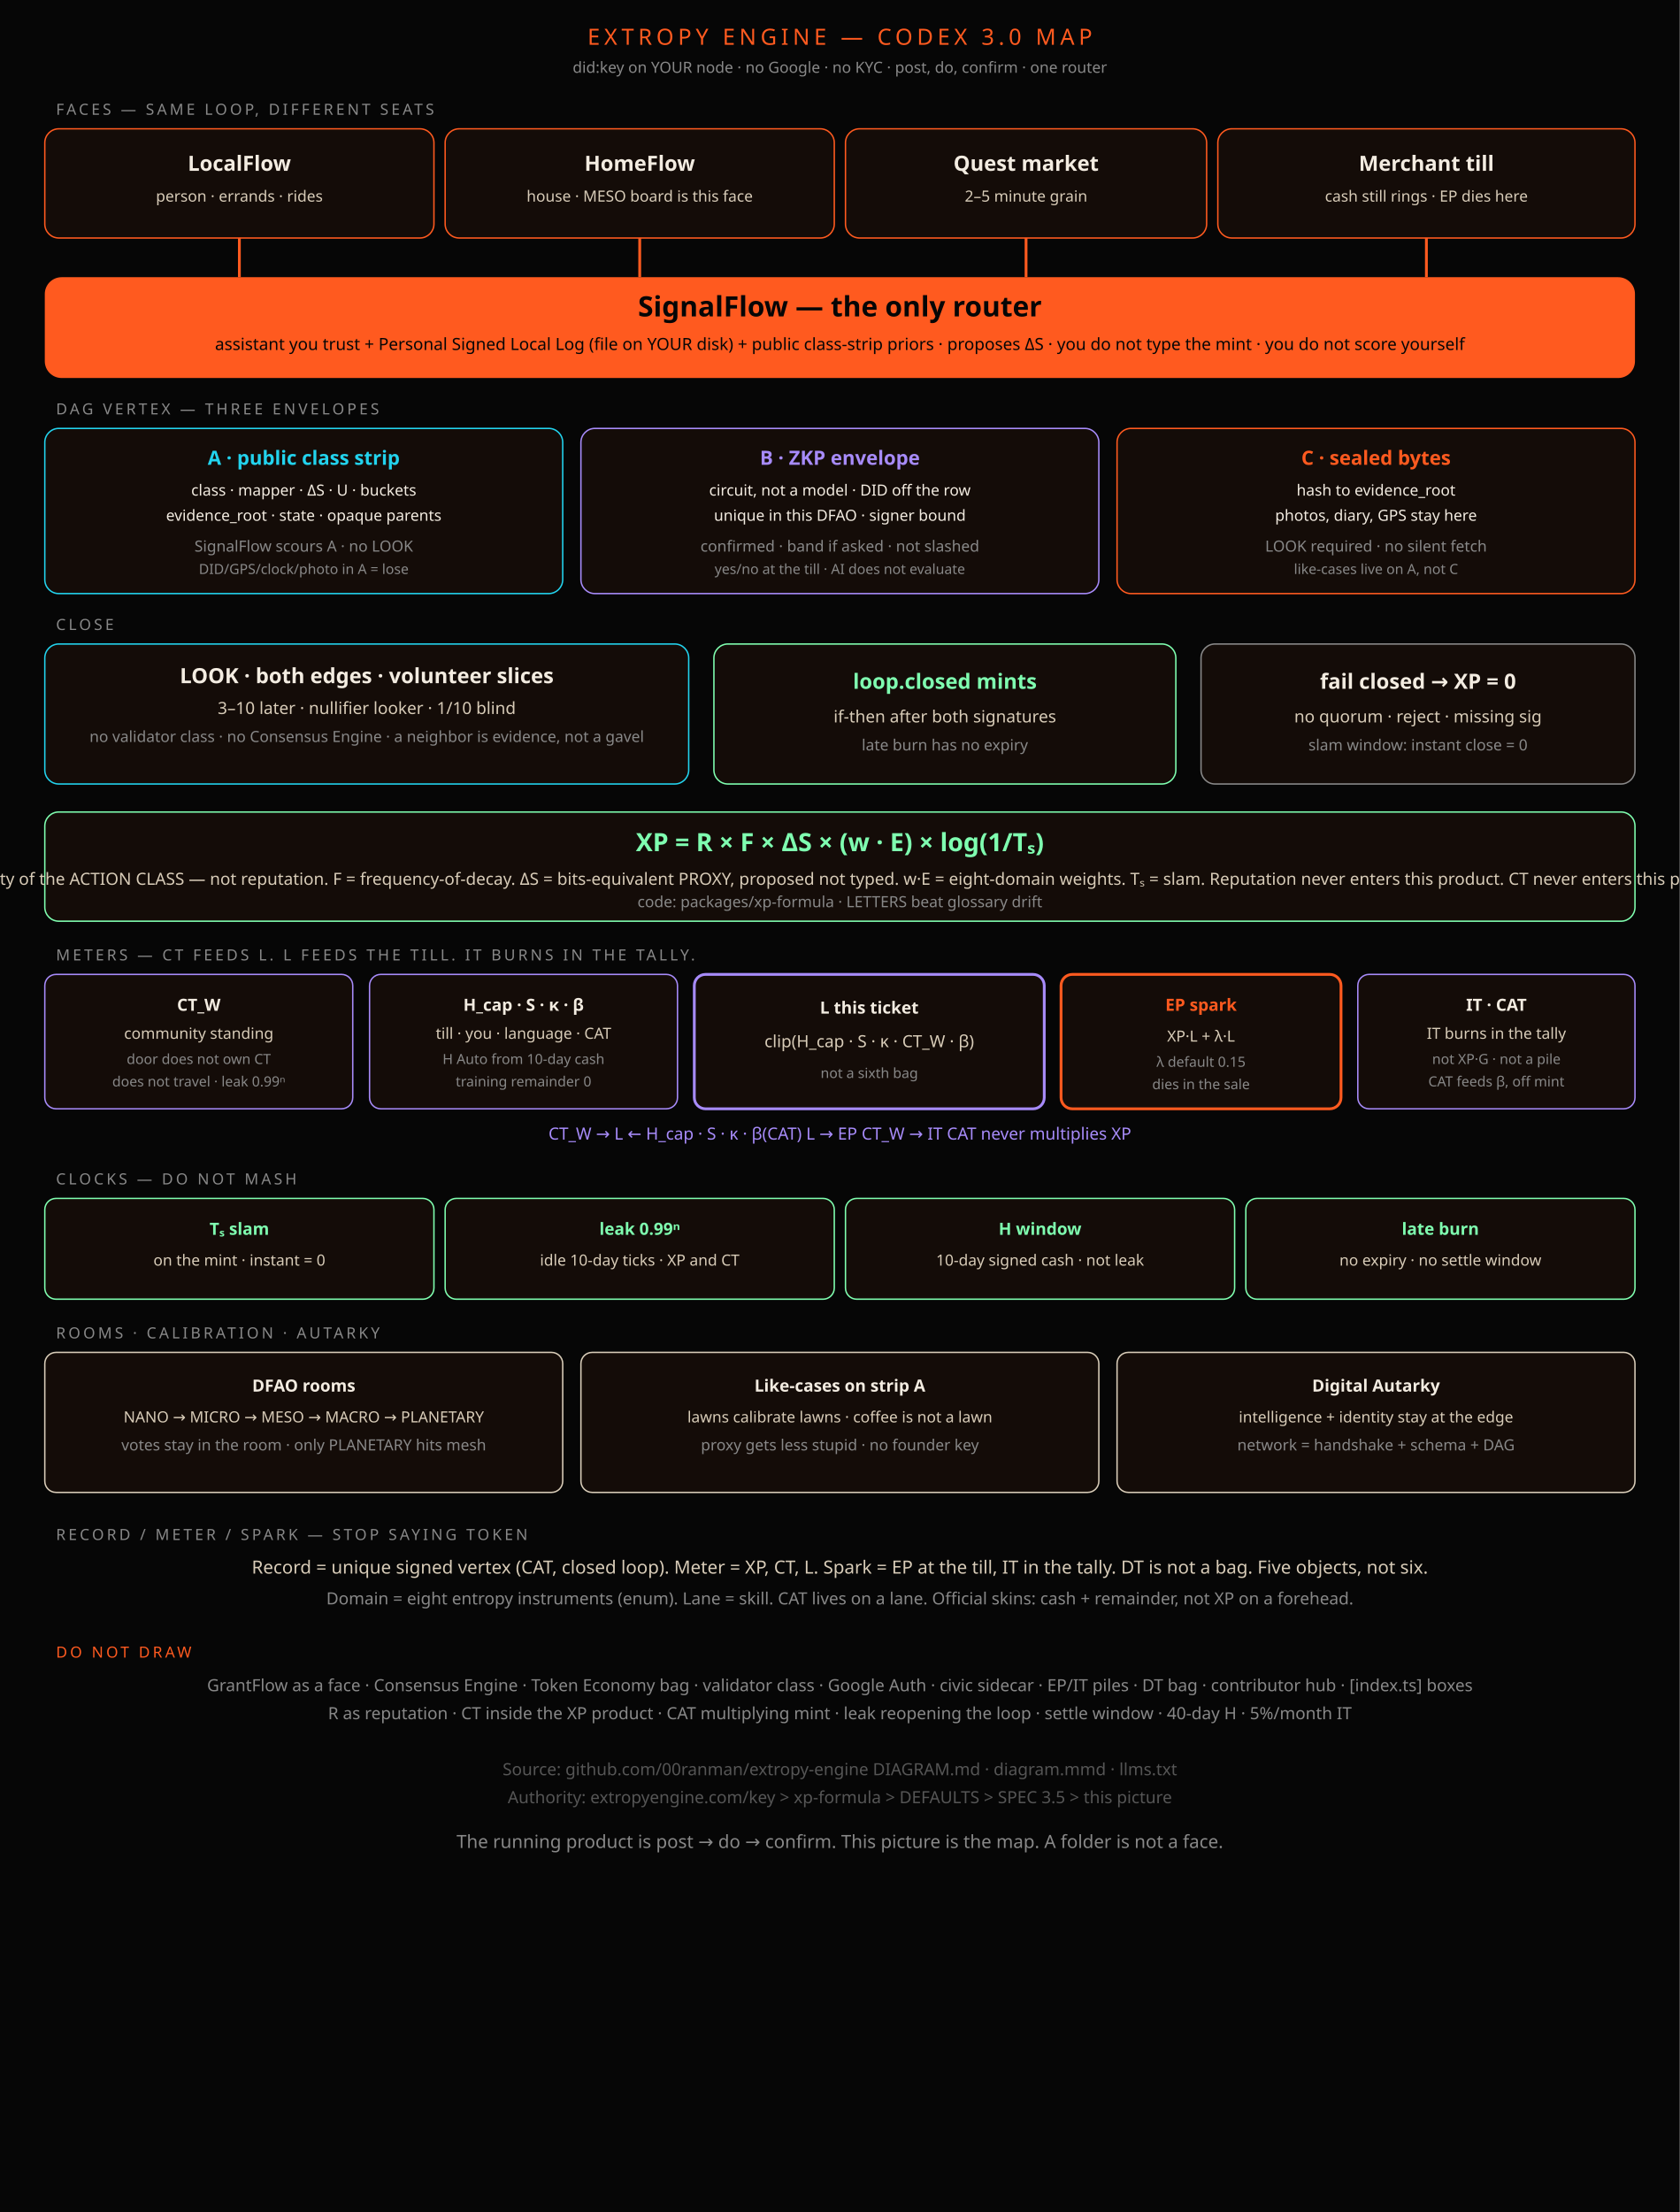
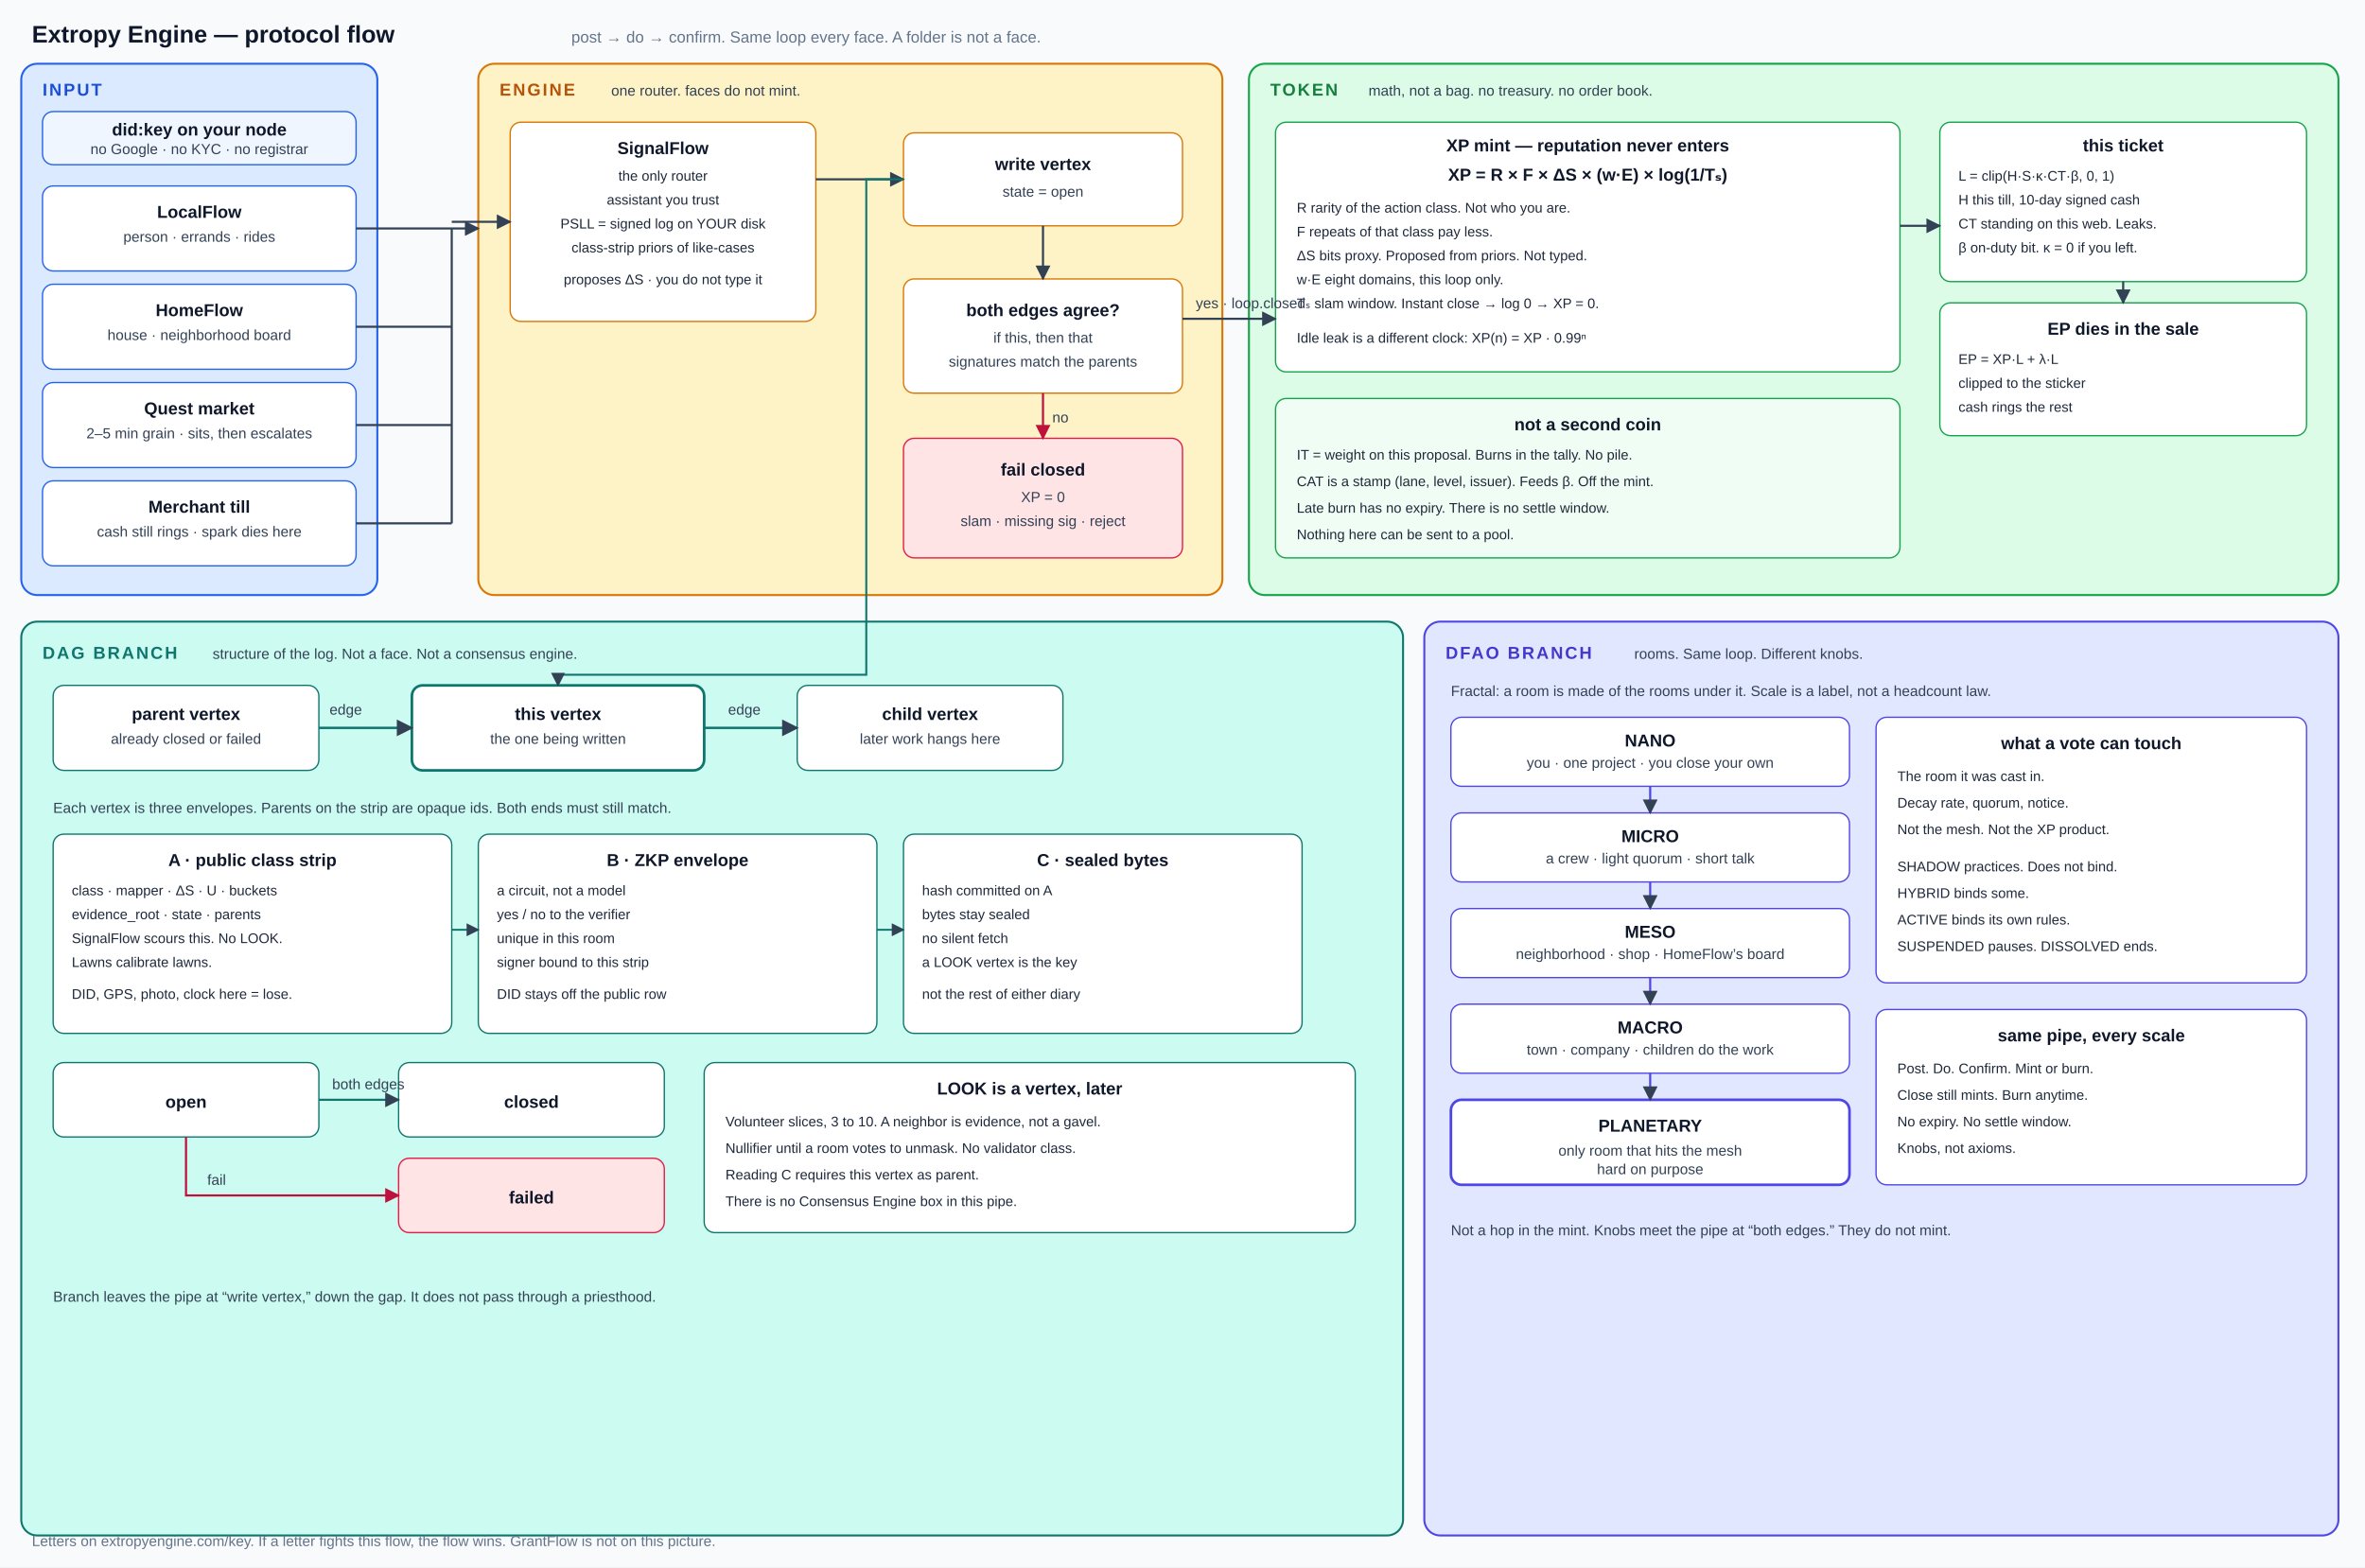
- <svg xmlns="http://www.w3.org/2000/svg" viewBox="0 0 1200 1580" role="img" aria-labelledby="title desc">
-   <rect width="1200" height="1580" fill="#060606" />
-   <text x="600" y="32" text-anchor="middle" fill="#ff5a1f" font-family="ui-sans-serif, system-ui, sans-serif" font-size="16" letter-spacing="3">EXTROPY ENGINE — CODEX 3.0 MAP</text>
-   <text x="600" y="52" text-anchor="middle" fill="#888888" font-family="ui-sans-serif, system-ui, sans-serif" font-size="11">did:key on YOUR node · no Google · no KYC · post, do, confirm · one router</text>
-   <text x="40" y="82" fill="#888888" font-family="ui-sans-serif, system-ui, sans-serif" font-size="11" letter-spacing="2">FACES — SAME LOOP, DIFFERENT SEATS</text>
-   <g font-family="ui-sans-serif, system-ui, sans-serif">
-     <rect x="32" y="92" width="278" height="78" rx="10" fill="#140c08" stroke="#ff5a1f" />
-     <text x="171" y="122" text-anchor="middle" fill="#f3ece1" font-size="15" font-weight="600">LocalFlow</text>
-     <text x="171" y="144" text-anchor="middle" fill="#d8ccb8" font-size="11">person · errands · rides</text>
-     <rect x="318" y="92" width="278" height="78" rx="10" fill="#140c08" stroke="#ff5a1f" />
-     <text x="457" y="122" text-anchor="middle" fill="#f3ece1" font-size="15" font-weight="600">HomeFlow</text>
-     <text x="457" y="144" text-anchor="middle" fill="#d8ccb8" font-size="11">house · MESO board is this face</text>
-     <rect x="604" y="92" width="258" height="78" rx="10" fill="#140c08" stroke="#ff5a1f" />
-     <text x="733" y="122" text-anchor="middle" fill="#f3ece1" font-size="15" font-weight="600">Quest market</text>
-     <text x="733" y="144" text-anchor="middle" fill="#d8ccb8" font-size="11">2–5 minute grain</text>
-     <rect x="870" y="92" width="298" height="78" rx="10" fill="#140c08" stroke="#ff5a1f" />
-     <text x="1019" y="122" text-anchor="middle" fill="#f3ece1" font-size="15" font-weight="600">Merchant till</text>
-     <text x="1019" y="144" text-anchor="middle" fill="#d8ccb8" font-size="11">cash still rings · EP dies here</text>
-   </g>
-   <path d="M171 170 L171 198 M457 170 L457 198 M733 170 L733 198 M1019 170 L1019 198" stroke="#ff5a1f" stroke-width="2" />
-   <rect x="32" y="198" width="1136" height="72" rx="12" fill="#ff5a1f" />
-   <text x="600" y="226" text-anchor="middle" fill="#060606" font-family="ui-sans-serif, system-ui, sans-serif" font-size="20" font-weight="700">SignalFlow — the only router</text>
-   <text x="600" y="250" text-anchor="middle" fill="#060606" font-family="ui-sans-serif, system-ui, sans-serif" font-size="12">assistant you trust + Personal Signed Local Log (file on YOUR disk) + public class-strip priors · proposes ΔS · you do not type the mint · you do not score yourself</text>
-   <text x="40" y="296" fill="#888888" font-family="ui-sans-serif, system-ui, sans-serif" font-size="11" letter-spacing="2">DAG VERTEX — THREE ENVELOPES</text>
-   <g font-family="ui-sans-serif, system-ui, sans-serif">
-     <rect x="32" y="306" width="370" height="118" rx="10" fill="#140c08" stroke="#22d3ee" />
-     <text x="217" y="332" text-anchor="middle" fill="#22d3ee" font-size="14" font-weight="600">A · public class strip</text>
-     <text x="217" y="354" text-anchor="middle" fill="#f3ece1" font-size="11">class · mapper · ΔS · U · buckets</text>
-     <text x="217" y="372" text-anchor="middle" fill="#f3ece1" font-size="11">evidence_root · state · opaque parents</text>
-     <text x="217" y="394" text-anchor="middle" fill="#888888" font-size="11">SignalFlow scours A · no LOOK</text>
-     <text x="217" y="410" text-anchor="middle" fill="#888888" font-size="10">DID/GPS/clock/photo in A = lose</text>
-     <rect x="415" y="306" width="370" height="118" rx="10" fill="#140c08" stroke="#a78bfa" />
-     <text x="600" y="332" text-anchor="middle" fill="#a78bfa" font-size="14" font-weight="600">B · ZKP envelope</text>
-     <text x="600" y="354" text-anchor="middle" fill="#f3ece1" font-size="11">circuit, not a model · DID off the row</text>
-     <text x="600" y="372" text-anchor="middle" fill="#f3ece1" font-size="11">unique in this DFAO · signer bound</text>
-     <text x="600" y="394" text-anchor="middle" fill="#888888" font-size="11">confirmed · band if asked · not slashed</text>
-     <text x="600" y="410" text-anchor="middle" fill="#888888" font-size="10">yes/no at the till · AI does not evaluate</text>
-     <rect x="798" y="306" width="370" height="118" rx="10" fill="#140c08" stroke="#ff5a1f" />
-     <text x="983" y="332" text-anchor="middle" fill="#ff5a1f" font-size="14" font-weight="600">C · sealed bytes</text>
-     <text x="983" y="354" text-anchor="middle" fill="#f3ece1" font-size="11">hash to evidence_root</text>
-     <text x="983" y="372" text-anchor="middle" fill="#f3ece1" font-size="11">photos, diary, GPS stay here</text>
-     <text x="983" y="394" text-anchor="middle" fill="#888888" font-size="11">LOOK required · no silent fetch</text>
-     <text x="983" y="410" text-anchor="middle" fill="#888888" font-size="10">like-cases live on A, not C</text>
-   </g>
-   <text x="40" y="450" fill="#888888" font-family="ui-sans-serif, system-ui, sans-serif" font-size="11" letter-spacing="2">CLOSE</text>
-   <g font-family="ui-sans-serif, system-ui, sans-serif">
-     <rect x="32" y="460" width="460" height="100" rx="10" fill="#140c08" stroke="#22d3ee" />
-     <text x="262" y="488" text-anchor="middle" fill="#f3ece1" font-size="15" font-weight="600">LOOK · both edges · volunteer slices</text>
-     <text x="262" y="510" text-anchor="middle" fill="#d8ccb8" font-size="12">3–10 later · nullifier looker · 1/10 blind</text>
-     <text x="262" y="530" text-anchor="middle" fill="#888888" font-size="11">no validator class · no Consensus Engine · a neighbor is evidence, not a gavel</text>
-     <rect x="510" y="460" width="330" height="100" rx="10" fill="#140c08" stroke="#7fffb0" />
-     <text x="675" y="492" text-anchor="middle" fill="#7fffb0" font-size="15" font-weight="600">loop.closed mints</text>
-     <text x="675" y="516" text-anchor="middle" fill="#d8ccb8" font-size="12">if-then after both signatures</text>
-     <text x="675" y="536" text-anchor="middle" fill="#888888" font-size="11">late burn has no expiry</text>
-     <rect x="858" y="460" width="310" height="100" rx="10" fill="#140c08" stroke="#888888" />
-     <text x="1013" y="492" text-anchor="middle" fill="#f3ece1" font-size="15" font-weight="600">fail closed → XP = 0</text>
-     <text x="1013" y="516" text-anchor="middle" fill="#d8ccb8" font-size="12">no quorum · reject · missing sig</text>
-     <text x="1013" y="536" text-anchor="middle" fill="#888888" font-size="11">slam window: instant close = 0</text>
-   </g>
-   <rect x="32" y="580" width="1136" height="78" rx="10" fill="#140c08" stroke="#7fffb0" />
-   <text x="600" y="608" text-anchor="middle" fill="#7fffb0" font-family="ui-sans-serif, system-ui, sans-serif" font-size="18" font-weight="700">XP = R × F × ΔS × (w · E) × log(1/Tₛ)</text>
-   <text x="600" y="632" text-anchor="middle" fill="#d8ccb8" font-family="ui-sans-serif, system-ui, sans-serif" font-size="12">R = rarity of the ACTION CLASS — not reputation. F = frequency-of-decay. ΔS = bits-equivalent PROXY, proposed not typed. w·E = eight-domain weights. Tₛ = slam. Reputation never enters this product. CT never enters this product.</text>
-   <text x="600" y="648" text-anchor="middle" fill="#888888" font-family="ui-sans-serif, system-ui, sans-serif" font-size="11">code: packages/xp-formula · LETTERS beat glossary drift</text>
-   <text x="40" y="686" fill="#888888" font-family="ui-sans-serif, system-ui, sans-serif" font-size="11" letter-spacing="2">METERS — CT FEEDS L. L FEEDS THE TILL. IT BURNS IN THE TALLY.</text>
-   <g font-family="ui-sans-serif, system-ui, sans-serif">
-     <rect x="32" y="696" width="220" height="96" rx="8" fill="#140c08" stroke="#a78bfa" />
-     <text x="142" y="722" text-anchor="middle" fill="#f3ece1" font-weight="600">CT_W</text>
-     <text x="142" y="742" text-anchor="middle" fill="#d8ccb8" font-size="11">community standing</text>
-     <text x="142" y="760" text-anchor="middle" fill="#888888" font-size="10">door does not own CT</text>
-     <text x="142" y="776" text-anchor="middle" fill="#888888" font-size="10">does not travel · leak 0.99ⁿ</text>
-     <rect x="264" y="696" width="220" height="96" rx="8" fill="#140c08" stroke="#a78bfa" />
-     <text x="374" y="722" text-anchor="middle" fill="#f3ece1" font-weight="600">H_cap · S · κ · β</text>
-     <text x="374" y="742" text-anchor="middle" fill="#d8ccb8" font-size="11">till · you · language · CAT</text>
-     <text x="374" y="760" text-anchor="middle" fill="#888888" font-size="10">H Auto from 10-day cash</text>
-     <text x="374" y="776" text-anchor="middle" fill="#888888" font-size="10">training remainder 0</text>
-     <rect x="496" y="696" width="250" height="96" rx="8" fill="#140c08" stroke="#a78bfa" stroke-width="2" />
-     <text x="621" y="724" text-anchor="middle" fill="#f3ece1" font-weight="600">L this ticket</text>
-     <text x="621" y="748" text-anchor="middle" fill="#d8ccb8" font-size="12">clip(H_cap · S · κ · CT_W · β)</text>
-     <text x="621" y="770" text-anchor="middle" fill="#888888" font-size="10">not a sixth bag</text>
-     <rect x="758" y="696" width="200" height="96" rx="8" fill="#140c08" stroke="#ff5a1f" stroke-width="2" />
-     <text x="858" y="722" text-anchor="middle" fill="#ff5a1f" font-weight="600">EP spark</text>
-     <text x="858" y="744" text-anchor="middle" fill="#d8ccb8" font-size="11">XP·L + λ·L</text>
-     <text x="858" y="762" text-anchor="middle" fill="#888888" font-size="10">λ default 0.15</text>
-     <text x="858" y="778" text-anchor="middle" fill="#888888" font-size="10">dies in the sale</text>
-     <rect x="970" y="696" width="198" height="96" rx="8" fill="#140c08" stroke="#a78bfa" />
-     <text x="1069" y="722" text-anchor="middle" fill="#f3ece1" font-weight="600">IT · CAT</text>
-     <text x="1069" y="742" text-anchor="middle" fill="#d8ccb8" font-size="11">IT burns in the tally</text>
-     <text x="1069" y="760" text-anchor="middle" fill="#888888" font-size="10">not XP·G · not a pile</text>
-     <text x="1069" y="776" text-anchor="middle" fill="#888888" font-size="10">CAT feeds β, off mint</text>
-   </g>
-   <text x="600" y="814" text-anchor="middle" fill="#a78bfa" font-family="ui-sans-serif, system-ui, sans-serif" font-size="12">CT_W → L ← H_cap · S · κ · β(CAT)     L → EP     CT_W → IT     CAT never multiplies XP</text>
-   <text x="40" y="846" fill="#888888" font-family="ui-sans-serif, system-ui, sans-serif" font-size="11" letter-spacing="2">CLOCKS — DO NOT MASH</text>
-   <g font-family="ui-sans-serif, system-ui, sans-serif">
-     <rect x="32" y="856" width="278" height="72" rx="8" fill="#140c08" stroke="#7fffb0" />
-     <text x="171" y="882" text-anchor="middle" fill="#7fffb0" font-weight="600">Tₛ slam</text>
-     <text x="171" y="904" text-anchor="middle" fill="#d8ccb8" font-size="11">on the mint · instant = 0</text>
-     <rect x="318" y="856" width="278" height="72" rx="8" fill="#140c08" stroke="#7fffb0" />
-     <text x="457" y="882" text-anchor="middle" fill="#7fffb0" font-weight="600">leak 0.99ⁿ</text>
-     <text x="457" y="904" text-anchor="middle" fill="#d8ccb8" font-size="11">idle 10-day ticks · XP and CT</text>
-     <rect x="604" y="856" width="278" height="72" rx="8" fill="#140c08" stroke="#7fffb0" />
-     <text x="743" y="882" text-anchor="middle" fill="#7fffb0" font-weight="600">H window</text>
-     <text x="743" y="904" text-anchor="middle" fill="#d8ccb8" font-size="11">10-day signed cash · not leak</text>
-     <rect x="890" y="856" width="278" height="72" rx="8" fill="#140c08" stroke="#7fffb0" />
-     <text x="1029" y="882" text-anchor="middle" fill="#7fffb0" font-weight="600">late burn</text>
-     <text x="1029" y="904" text-anchor="middle" fill="#d8ccb8" font-size="11">no expiry · no settle window</text>
-   </g>
-   <text x="40" y="956" fill="#888888" font-family="ui-sans-serif, system-ui, sans-serif" font-size="11" letter-spacing="2">ROOMS · CALIBRATION · AUTARKY</text>
-   <g font-family="ui-sans-serif, system-ui, sans-serif">
-     <rect x="32" y="966" width="370" height="100" rx="8" fill="#140c08" stroke="#d8ccb8" />
-     <text x="217" y="994" text-anchor="middle" fill="#f3ece1" font-weight="600">DFAO rooms</text>
-     <text x="217" y="1016" text-anchor="middle" fill="#d8ccb8" font-size="11">NANO → MICRO → MESO → MACRO → PLANETARY</text>
-     <text x="217" y="1036" text-anchor="middle" fill="#888888" font-size="11">votes stay in the room · only PLANETARY hits mesh</text>
-     <rect x="415" y="966" width="370" height="100" rx="8" fill="#140c08" stroke="#d8ccb8" />
-     <text x="600" y="994" text-anchor="middle" fill="#f3ece1" font-weight="600">Like-cases on strip A</text>
-     <text x="600" y="1016" text-anchor="middle" fill="#d8ccb8" font-size="11">lawns calibrate lawns · coffee is not a lawn</text>
-     <text x="600" y="1036" text-anchor="middle" fill="#888888" font-size="11">proxy gets less stupid · no founder key</text>
-     <rect x="798" y="966" width="370" height="100" rx="8" fill="#140c08" stroke="#d8ccb8" />
-     <text x="983" y="994" text-anchor="middle" fill="#f3ece1" font-weight="600">Digital Autarky</text>
-     <text x="983" y="1016" text-anchor="middle" fill="#d8ccb8" font-size="11">intelligence + identity stay at the edge</text>
-     <text x="983" y="1036" text-anchor="middle" fill="#888888" font-size="11">network = handshake + schema + DAG</text>
-   </g>
-   <text x="40" y="1100" fill="#888888" font-family="ui-sans-serif, system-ui, sans-serif" font-size="11" letter-spacing="2">RECORD / METER / SPARK — STOP SAYING TOKEN</text>
-   <text x="600" y="1124" text-anchor="middle" fill="#d8ccb8" font-family="ui-sans-serif, system-ui, sans-serif" font-size="13">Record = unique signed vertex (CAT, closed loop). Meter = XP, CT, L. Spark = EP at the till, IT in the tally. DT is not a bag. Five objects, not six.</text>
-   <text x="600" y="1146" text-anchor="middle" fill="#888888" font-family="ui-sans-serif, system-ui, sans-serif" font-size="12">Domain = eight entropy instruments (enum). Lane = skill. CAT lives on a lane. Official skins: cash + remainder, not XP on a forehead.</text>
-   <text x="40" y="1184" fill="#ff5a1f" font-family="ui-sans-serif, system-ui, sans-serif" font-size="11" letter-spacing="2">DO NOT DRAW</text>
-   <text x="600" y="1208" text-anchor="middle" fill="#888888" font-family="ui-sans-serif, system-ui, sans-serif" font-size="12">GrantFlow as a face · Consensus Engine · Token Economy bag · validator class · Google Auth · civic sidecar · EP/IT piles · DT bag · contributor hub · [index.ts] boxes</text>
-   <text x="600" y="1228" text-anchor="middle" fill="#888888" font-family="ui-sans-serif, system-ui, sans-serif" font-size="12">R as reputation · CT inside the XP product · CAT multiplying mint · leak reopening the loop · settle window · 40-day H · 5%/month IT</text>
-   <text x="600" y="1268" text-anchor="middle" fill="#555555" font-family="ui-sans-serif, system-ui, sans-serif" font-size="12">Source: github.com/00ranman/extropy-engine  DIAGRAM.md · diagram.mmd · llms.txt</text>
-   <text x="600" y="1288" text-anchor="middle" fill="#555555" font-family="ui-sans-serif, system-ui, sans-serif" font-size="12">Authority: extropyengine.com/key  &gt;  xp-formula  &gt;  DEFAULTS  &gt;  SPEC 3.5  &gt;  this picture</text>
-   <text x="600" y="1320" text-anchor="middle" fill="#888888" font-family="ui-sans-serif, system-ui, sans-serif" font-size="13">The running product is post → do → confirm. This picture is the map. A folder is not a face.</text>
+ <svg xmlns="http://www.w3.org/2000/svg" viewBox="0 0 1780 1180" role="img" aria-labelledby="title desc">
+   <defs>
+     <marker id="arr" viewBox="0 0 10 10" refX="9" refY="5" markerWidth="7" markerHeight="7" orient="auto-start-reverse">
+       <path d="M0 0 L10 5 L0 10 z" fill="#334155" />
+     </marker>
+     <marker id="arrRed" viewBox="0 0 10 10" refX="9" refY="5" markerWidth="7" markerHeight="7" orient="auto-start-reverse">
+       <path d="M0 0 L10 5 L0 10 z" fill="#be123c" />
+     </marker>
+     <marker id="arrMute" viewBox="0 0 10 10" refX="9" refY="5" markerWidth="7" markerHeight="7" orient="auto-start-reverse">
+       <path d="M0 0 L10 5 L0 10 z" fill="#64748b" />
+     </marker>
+     <style>
+       text { font-family: "Liberation Sans", "DejaVu Sans", sans-serif; }
+       .h { font-size: 13px; font-weight: 700; letter-spacing: 1.4px; }
+       .t { font-size: 13px; font-weight: 700; fill: #0f172a; }
+       .s { font-size: 11px; fill: #334155; }
+       .m { font-size: 10.5px; fill: #1e293b; }
+     </style>
+   </defs>
+   <rect width="1780" height="1180" fill="#f8fafc" />
+   <text x="24" y="32" fill="#0f172a" font-size="18" font-weight="700">Extropy Engine — protocol flow</text>
+   <text x="430" y="32" fill="#64748b" font-size="12">post → do → confirm. Same loop every face. A folder is not a face.</text>
+   <rect x="16" y="48" width="268" height="400" rx="12" fill="#dbeafe" stroke="#2563eb" stroke-width="1.5" />
+   <text class="h" x="32" y="72" fill="#1d4ed8">INPUT</text>
+   <rect x="32" y="84" width="236" height="40" rx="8" fill="#eff6ff" stroke="#2563eb" />
+   <text class="t" x="150" y="102" text-anchor="middle">did:key on your node</text>
+   <text class="s" x="150" y="116" text-anchor="middle">no Google · no KYC · no registrar</text>
+   <rect x="32" y="140" width="236" height="64" rx="8" fill="#ffffff" stroke="#2563eb" />
+   <text class="t" x="150" y="164" text-anchor="middle">LocalFlow</text>
+   <text class="s" x="150" y="182" text-anchor="middle">person · errands · rides</text>
+   <rect x="32" y="214" width="236" height="64" rx="8" fill="#ffffff" stroke="#2563eb" />
+   <text class="t" x="150" y="238" text-anchor="middle">HomeFlow</text>
+   <text class="s" x="150" y="256" text-anchor="middle">house · neighborhood board</text>
+   <rect x="32" y="288" width="236" height="64" rx="8" fill="#ffffff" stroke="#2563eb" />
+   <text class="t" x="150" y="312" text-anchor="middle">Quest market</text>
+   <text class="s" x="150" y="330" text-anchor="middle">2–5 min grain · sits, then escalates</text>
+   <rect x="32" y="362" width="236" height="64" rx="8" fill="#ffffff" stroke="#2563eb" />
+   <text class="t" x="150" y="386" text-anchor="middle">Merchant till</text>
+   <text class="s" x="150" y="404" text-anchor="middle">cash still rings · spark dies here</text>
+   <rect x="360" y="48" width="560" height="400" rx="12" fill="#fef3c7" stroke="#d97706" stroke-width="1.5" />
+   <text class="h" x="376" y="72" fill="#b45309">ENGINE</text>
+   <text class="s" x="460" y="72">one router. faces do not mint.</text>
+   <rect x="384" y="92" width="230" height="150" rx="8" fill="#ffffff" stroke="#d97706" />
+   <text class="t" x="499" y="116" text-anchor="middle">SignalFlow</text>
+   <text class="m" x="499" y="136" text-anchor="middle">the only router</text>
+   <text class="m" x="499" y="154" text-anchor="middle">assistant you trust</text>
+   <text class="m" x="499" y="172" text-anchor="middle">PSLL = signed log on YOUR disk</text>
+   <text class="m" x="499" y="190" text-anchor="middle">class-strip priors of like-cases</text>
+   <text class="m" x="499" y="214" text-anchor="middle">proposes ΔS · you do not type it</text>
+   <rect x="680" y="100" width="210" height="70" rx="8" fill="#ffffff" stroke="#d97706" />
+   <text class="t" x="785" y="128" text-anchor="middle">write vertex</text>
+   <text class="s" x="785" y="148" text-anchor="middle">state = open</text>
+   <rect x="680" y="210" width="210" height="86" rx="8" fill="#ffffff" stroke="#d97706" />
+   <text class="t" x="785" y="238" text-anchor="middle">both edges agree?</text>
+   <text class="s" x="785" y="258" text-anchor="middle">if this, then that</text>
+   <text class="s" x="785" y="276" text-anchor="middle">signatures match the parents</text>
+   <rect x="680" y="330" width="210" height="90" rx="8" fill="#ffe4e6" stroke="#e11d48" />
+   <text class="t" x="785" y="358" text-anchor="middle" fill="#9f1239">fail closed</text>
+   <text class="s" x="785" y="378" text-anchor="middle">XP = 0</text>
+   <text class="s" x="785" y="396" text-anchor="middle">slam · missing sig · reject</text>
+   <rect x="940" y="48" width="820" height="400" rx="12" fill="#dcfce7" stroke="#16a34a" stroke-width="1.5" />
+   <text class="h" x="956" y="72" fill="#15803d">TOKEN</text>
+   <text class="s" x="1030" y="72">math, not a bag. no treasury. no order book.</text>
+   <rect x="960" y="92" width="470" height="188" rx="8" fill="#ffffff" stroke="#16a34a" />
+   <text class="t" x="1195" y="114" text-anchor="middle">XP mint — reputation never enters</text>
+   <text class="t" x="1195" y="136" text-anchor="middle">XP = R × F × ΔS × (w·E) × log(1/Tₛ)</text>
+   <text class="m" x="976" y="160">R  rarity of the action class. Not who you are.</text>
+   <text class="m" x="976" y="178">F  repeats of that class pay less.</text>
+   <text class="m" x="976" y="196">ΔS  bits proxy. Proposed from priors. Not typed.</text>
+   <text class="m" x="976" y="214">w·E  eight domains, this loop only.</text>
+   <text class="m" x="976" y="232">Tₛ  slam window. Instant close → log 0 → XP = 0.</text>
+   <text class="m" x="976" y="258">Idle leak is a different clock: XP(n) = XP · 0.99ⁿ</text>
+   <rect x="1460" y="92" width="276" height="120" rx="8" fill="#ffffff" stroke="#16a34a" />
+   <text class="t" x="1598" y="114" text-anchor="middle">this ticket</text>
+   <text class="m" x="1474" y="136">L = clip(H·S·κ·CT·β, 0, 1)</text>
+   <text class="m" x="1474" y="154">H  this till, 10-day signed cash</text>
+   <text class="m" x="1474" y="172">CT standing on this web. Leaks.</text>
+   <text class="m" x="1474" y="190">β on-duty bit. κ = 0 if you left.</text>
+   <rect x="1460" y="228" width="276" height="100" rx="8" fill="#ffffff" stroke="#16a34a" />
+   <text class="t" x="1598" y="252" text-anchor="middle">EP dies in the sale</text>
+   <text class="m" x="1474" y="274">EP = XP·L + λ·L</text>
+   <text class="m" x="1474" y="292">clipped to the sticker</text>
+   <text class="m" x="1474" y="310">cash rings the rest</text>
+   <rect x="960" y="300" width="470" height="120" rx="8" fill="#f0fdf4" stroke="#16a34a" />
+   <text class="t" x="1195" y="324" text-anchor="middle">not a second coin</text>
+   <text class="m" x="976" y="346">IT = weight on this proposal. Burns in the tally. No pile.</text>
+   <text class="m" x="976" y="366">CAT is a stamp (lane, level, issuer). Feeds β. Off the mint.</text>
+   <text class="m" x="976" y="386">Late burn has no expiry. There is no settle window.</text>
+   <text class="m" x="976" y="406">Nothing here can be sent to a pool.</text>
+   <path d="M268 172 H360" stroke="#334155" stroke-width="1.6" fill="none" marker-end="url(#arr)" />
+   <path d="M268 246 H340" stroke="#334155" stroke-width="1.6" fill="none" />
+   <path d="M268 320 H340" stroke="#334155" stroke-width="1.6" fill="none" />
+   <path d="M268 394 H340" stroke="#334155" stroke-width="1.6" fill="none" />
+   <path d="M340 172 V394" stroke="#334155" stroke-width="1.6" fill="none" />
+   <path d="M340 167 H384" stroke="#334155" stroke-width="1.6" fill="none" marker-end="url(#arr)" />
+   <path d="M614 135 H680" stroke="#334155" stroke-width="1.6" fill="none" marker-end="url(#arr)" />
+   <path d="M785 170 V210" stroke="#334155" stroke-width="1.6" fill="none" marker-end="url(#arr)" />
+   <path d="M785 296 V330" stroke="#be123c" stroke-width="1.6" fill="none" marker-end="url(#arrRed)" />
+   <text class="s" x="792" y="318" fill="#9f1239">no</text>
+   <path d="M890 240 H960" stroke="#334155" stroke-width="1.6" fill="none" marker-end="url(#arr)" />
+   <text class="s" x="900" y="232">yes · loop.closed</text>
+   <path d="M1430 170 H1460" stroke="#334155" stroke-width="1.6" fill="none" marker-end="url(#arr)" />
+   <path d="M1598 212 V228" stroke="#334155" stroke-width="1.6" fill="none" marker-end="url(#arr)" />
+   <rect x="16" y="468" width="1040" height="688" rx="12" fill="#ccfbf1" stroke="#0f766e" stroke-width="1.5" />
+   <text class="h" x="32" y="496" fill="#0f766e">DAG BRANCH</text>
+   <text class="s" x="160" y="496">structure of the log. Not a face. Not a consensus engine.</text>
+   <rect x="40" y="516" width="200" height="64" rx="8" fill="#ffffff" stroke="#0f766e" />
+   <text class="t" x="140" y="542" text-anchor="middle">parent vertex</text>
+   <text class="s" x="140" y="560" text-anchor="middle">already closed or failed</text>
+   <rect x="310" y="516" width="220" height="64" rx="8" fill="#ffffff" stroke="#0f766e" stroke-width="2" />
+   <text class="t" x="420" y="542" text-anchor="middle">this vertex</text>
+   <text class="s" x="420" y="560" text-anchor="middle">the one being written</text>
+   <rect x="600" y="516" width="200" height="64" rx="8" fill="#ffffff" stroke="#0f766e" />
+   <text class="t" x="700" y="542" text-anchor="middle">child vertex</text>
+   <text class="s" x="700" y="560" text-anchor="middle">later work hangs here</text>
+   <path d="M240 548 H310" stroke="#0f766e" stroke-width="1.8" fill="none" marker-end="url(#arr)" />
+   <path d="M530 548 H600" stroke="#0f766e" stroke-width="1.8" fill="none" marker-end="url(#arr)" />
+   <text class="s" x="248" y="538">edge</text>
+   <text class="s" x="548" y="538">edge</text>
+   <text class="s" x="40" y="612">Each vertex is three envelopes. Parents on the strip are opaque ids. Both ends must still match.</text>
+   <rect x="40" y="628" width="300" height="150" rx="8" fill="#ffffff" stroke="#0f766e" />
+   <text class="t" x="190" y="652" text-anchor="middle">A · public class strip</text>
+   <text class="m" x="54" y="674">class · mapper · ΔS · U · buckets</text>
+   <text class="m" x="54" y="692">evidence_root · state · parents</text>
+   <text class="m" x="54" y="710">SignalFlow scours this. No LOOK.</text>
+   <text class="m" x="54" y="728">Lawns calibrate lawns.</text>
+   <text class="m" x="54" y="752">DID, GPS, photo, clock here = lose.</text>
+   <rect x="360" y="628" width="300" height="150" rx="8" fill="#ffffff" stroke="#0f766e" />
+   <text class="t" x="510" y="652" text-anchor="middle">B · ZKP envelope</text>
+   <text class="m" x="374" y="674">a circuit, not a model</text>
+   <text class="m" x="374" y="692">yes / no to the verifier</text>
+   <text class="m" x="374" y="710">unique in this room</text>
+   <text class="m" x="374" y="728">signer bound to this strip</text>
+   <text class="m" x="374" y="752">DID stays off the public row</text>
+   <rect x="680" y="628" width="300" height="150" rx="8" fill="#ffffff" stroke="#0f766e" />
+   <text class="t" x="830" y="652" text-anchor="middle">C · sealed bytes</text>
+   <text class="m" x="694" y="674">hash committed on A</text>
+   <text class="m" x="694" y="692">bytes stay sealed</text>
+   <text class="m" x="694" y="710">no silent fetch</text>
+   <text class="m" x="694" y="728">a LOOK vertex is the key</text>
+   <text class="m" x="694" y="752">not the rest of either diary</text>
+   <path d="M340 700 H360" stroke="#0f766e" stroke-width="1.4" fill="none" marker-end="url(#arr)" />
+   <path d="M660 700 H680" stroke="#0f766e" stroke-width="1.4" fill="none" marker-end="url(#arr)" />
+   <rect x="40" y="800" width="200" height="56" rx="8" fill="#ffffff" stroke="#0f766e" />
+   <text class="t" x="140" y="834" text-anchor="middle">open</text>
+   <rect x="300" y="800" width="200" height="56" rx="8" fill="#ffffff" stroke="#0f766e" />
+   <text class="t" x="400" y="834" text-anchor="middle">closed</text>
+   <rect x="300" y="872" width="200" height="56" rx="8" fill="#ffe4e6" stroke="#e11d48" />
+   <text class="t" x="400" y="906" text-anchor="middle" fill="#9f1239">failed</text>
+   <path d="M240 828 H300" stroke="#0f766e" stroke-width="1.6" fill="none" marker-end="url(#arr)" />
+   <path d="M140 856 V900 H300" stroke="#be123c" stroke-width="1.6" fill="none" marker-end="url(#arrRed)" />
+   <text class="s" x="250" y="820">both edges</text>
+   <text class="s" x="156" y="892" fill="#9f1239">fail</text>
+   <rect x="530" y="800" width="490" height="128" rx="8" fill="#ffffff" stroke="#0f766e" />
+   <text class="t" x="775" y="824" text-anchor="middle">LOOK is a vertex, later</text>
+   <text class="m" x="546" y="848">Volunteer slices, 3 to 10. A neighbor is evidence, not a gavel.</text>
+   <text class="m" x="546" y="868">Nullifier until a room votes to unmask. No validator class.</text>
+   <text class="m" x="546" y="888">Reading C requires this vertex as parent.</text>
+   <text class="m" x="546" y="908">There is no Consensus Engine box in this pipe.</text>
+   <text class="s" x="40" y="980">Branch leaves the pipe at “write vertex,” down the gap. It does not pass through a priesthood.</text>
+   <path d="M680 135 H652 V508 H420 V516" stroke="#0f766e" stroke-width="1.5" fill="none" marker-end="url(#arr)" />
+   <rect x="1072" y="468" width="688" height="688" rx="12" fill="#e0e7ff" stroke="#4f46e5" stroke-width="1.5" />
+   <text class="h" x="1088" y="496" fill="#4338ca">DFAO BRANCH</text>
+   <text class="s" x="1230" y="496">rooms. Same loop. Different knobs.</text>
+   <text class="s" x="1092" y="524">Fractal: a room is made of the rooms under it. Scale is a label, not a headcount law.</text>
+   <rect x="1092" y="540" width="300" height="52" rx="8" fill="#ffffff" stroke="#4f46e5" />
+   <text class="t" x="1242" y="562" text-anchor="middle">NANO</text>
+   <text class="s" x="1242" y="578" text-anchor="middle">you · one project · you close your own</text>
+   <rect x="1092" y="612" width="300" height="52" rx="8" fill="#ffffff" stroke="#4f46e5" />
+   <text class="t" x="1242" y="634" text-anchor="middle">MICRO</text>
+   <text class="s" x="1242" y="650" text-anchor="middle">a crew · light quorum · short talk</text>
+   <rect x="1092" y="684" width="300" height="52" rx="8" fill="#ffffff" stroke="#4f46e5" />
+   <text class="t" x="1242" y="706" text-anchor="middle">MESO</text>
+   <text class="s" x="1242" y="722" text-anchor="middle">neighborhood · shop · HomeFlow’s board</text>
+   <rect x="1092" y="756" width="300" height="52" rx="8" fill="#ffffff" stroke="#4f46e5" />
+   <text class="t" x="1242" y="778" text-anchor="middle">MACRO</text>
+   <text class="s" x="1242" y="794" text-anchor="middle">town · company · children do the work</text>
+   <rect x="1092" y="828" width="300" height="64" rx="8" fill="#ffffff" stroke="#4f46e5" stroke-width="2" />
+   <text class="t" x="1242" y="852" text-anchor="middle">PLANETARY</text>
+   <text class="s" x="1242" y="870" text-anchor="middle">only room that hits the mesh</text>
+   <text class="s" x="1242" y="884" text-anchor="middle">hard on purpose</text>
+   <path d="M1242 592 V612" stroke="#4f46e5" stroke-width="1.6" fill="none" marker-end="url(#arr)" />
+   <path d="M1242 664 V684" stroke="#4f46e5" stroke-width="1.6" fill="none" marker-end="url(#arr)" />
+   <path d="M1242 736 V756" stroke="#4f46e5" stroke-width="1.6" fill="none" marker-end="url(#arr)" />
+   <path d="M1242 808 V828" stroke="#4f46e5" stroke-width="1.6" fill="none" marker-end="url(#arr)" />
+   <rect x="1412" y="540" width="324" height="200" rx="8" fill="#ffffff" stroke="#4f46e5" />
+   <text class="t" x="1574" y="564" text-anchor="middle">what a vote can touch</text>
+   <text class="m" x="1428" y="588">The room it was cast in.</text>
+   <text class="m" x="1428" y="608">Decay rate, quorum, notice.</text>
+   <text class="m" x="1428" y="628">Not the mesh. Not the XP product.</text>
+   <text class="m" x="1428" y="656">SHADOW practices. Does not bind.</text>
+   <text class="m" x="1428" y="676">HYBRID binds some.</text>
+   <text class="m" x="1428" y="696">ACTIVE binds its own rules.</text>
+   <text class="m" x="1428" y="716">SUSPENDED pauses. DISSOLVED ends.</text>
+   <rect x="1412" y="760" width="324" height="132" rx="8" fill="#ffffff" stroke="#4f46e5" />
+   <text class="t" x="1574" y="784" text-anchor="middle">same pipe, every scale</text>
+   <text class="m" x="1428" y="808">Post. Do. Confirm. Mint or burn.</text>
+   <text class="m" x="1428" y="828">Close still mints. Burn anytime.</text>
+   <text class="m" x="1428" y="848">No expiry. No settle window.</text>
+   <text class="m" x="1428" y="868">Knobs, not axioms.</text>
+   <text class="s" x="1092" y="930">Not a hop in the mint. Knobs meet the pipe at “both edges.” They do not mint.</text>
+   <text x="24" y="1164" fill="#64748b" font-size="11">Letters on extropyengine.com/key. If a letter fights this flow, the flow wins. GrantFlow is not on this picture.</text>
</svg>
